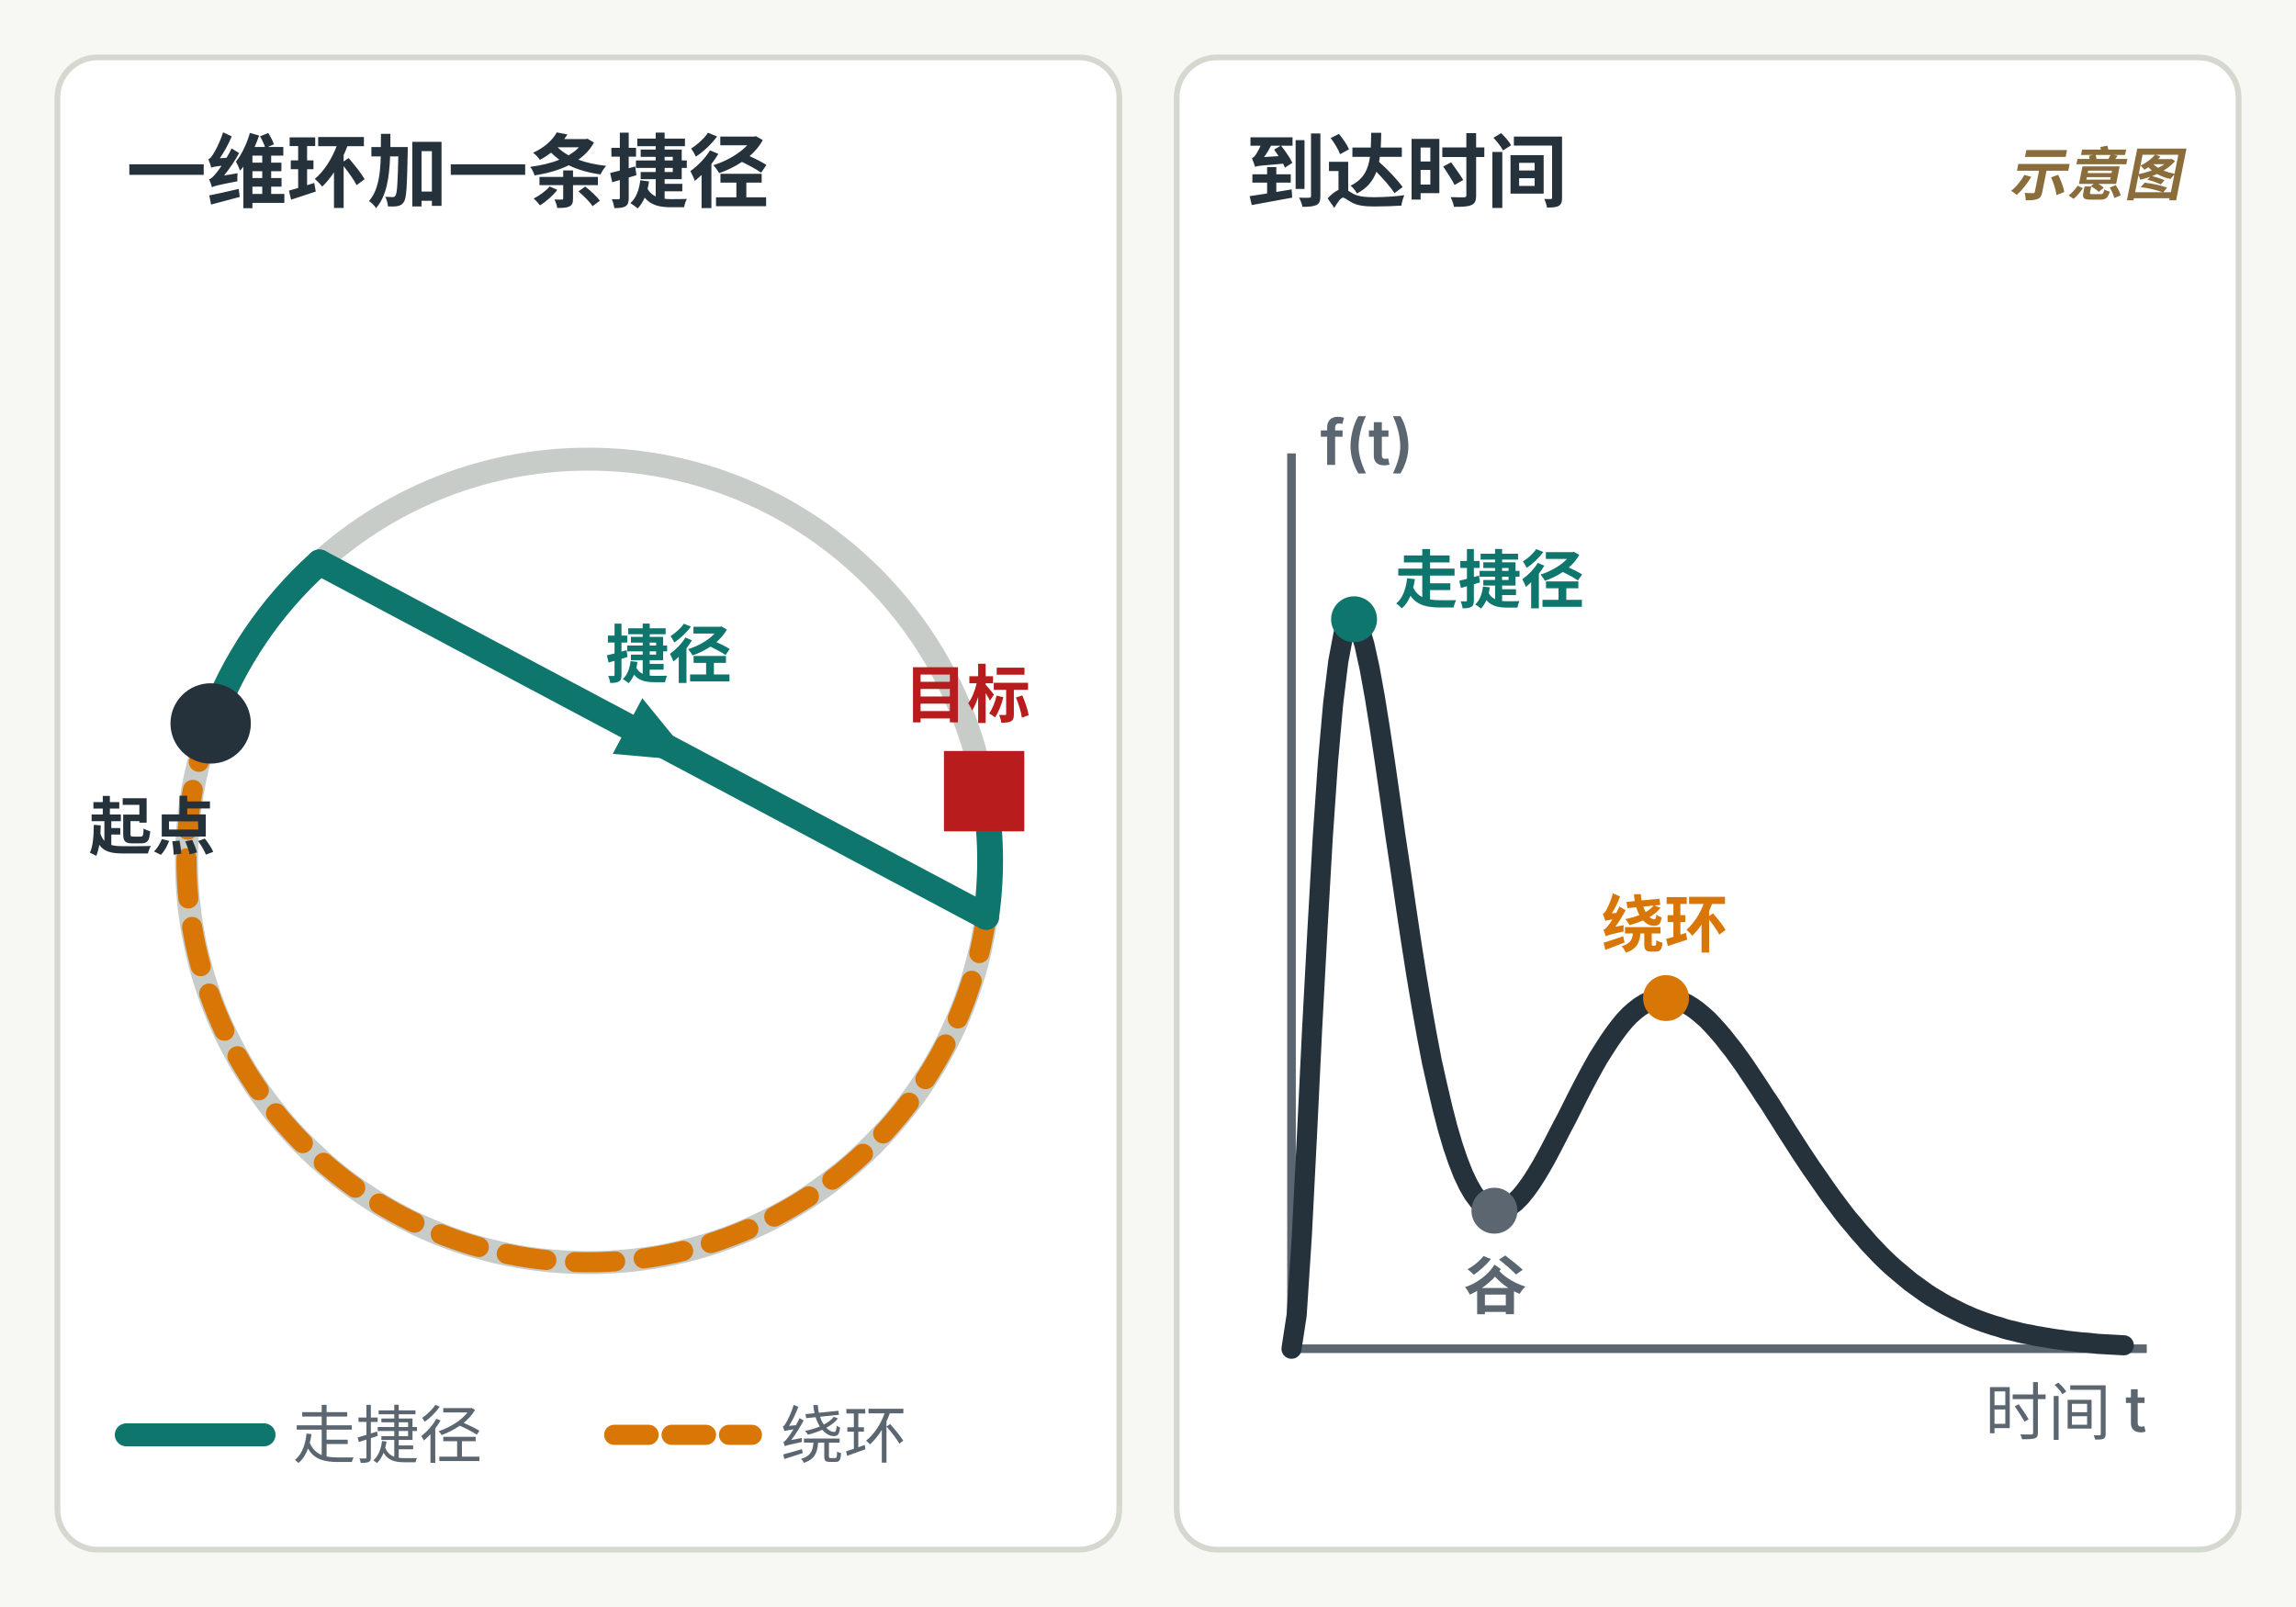
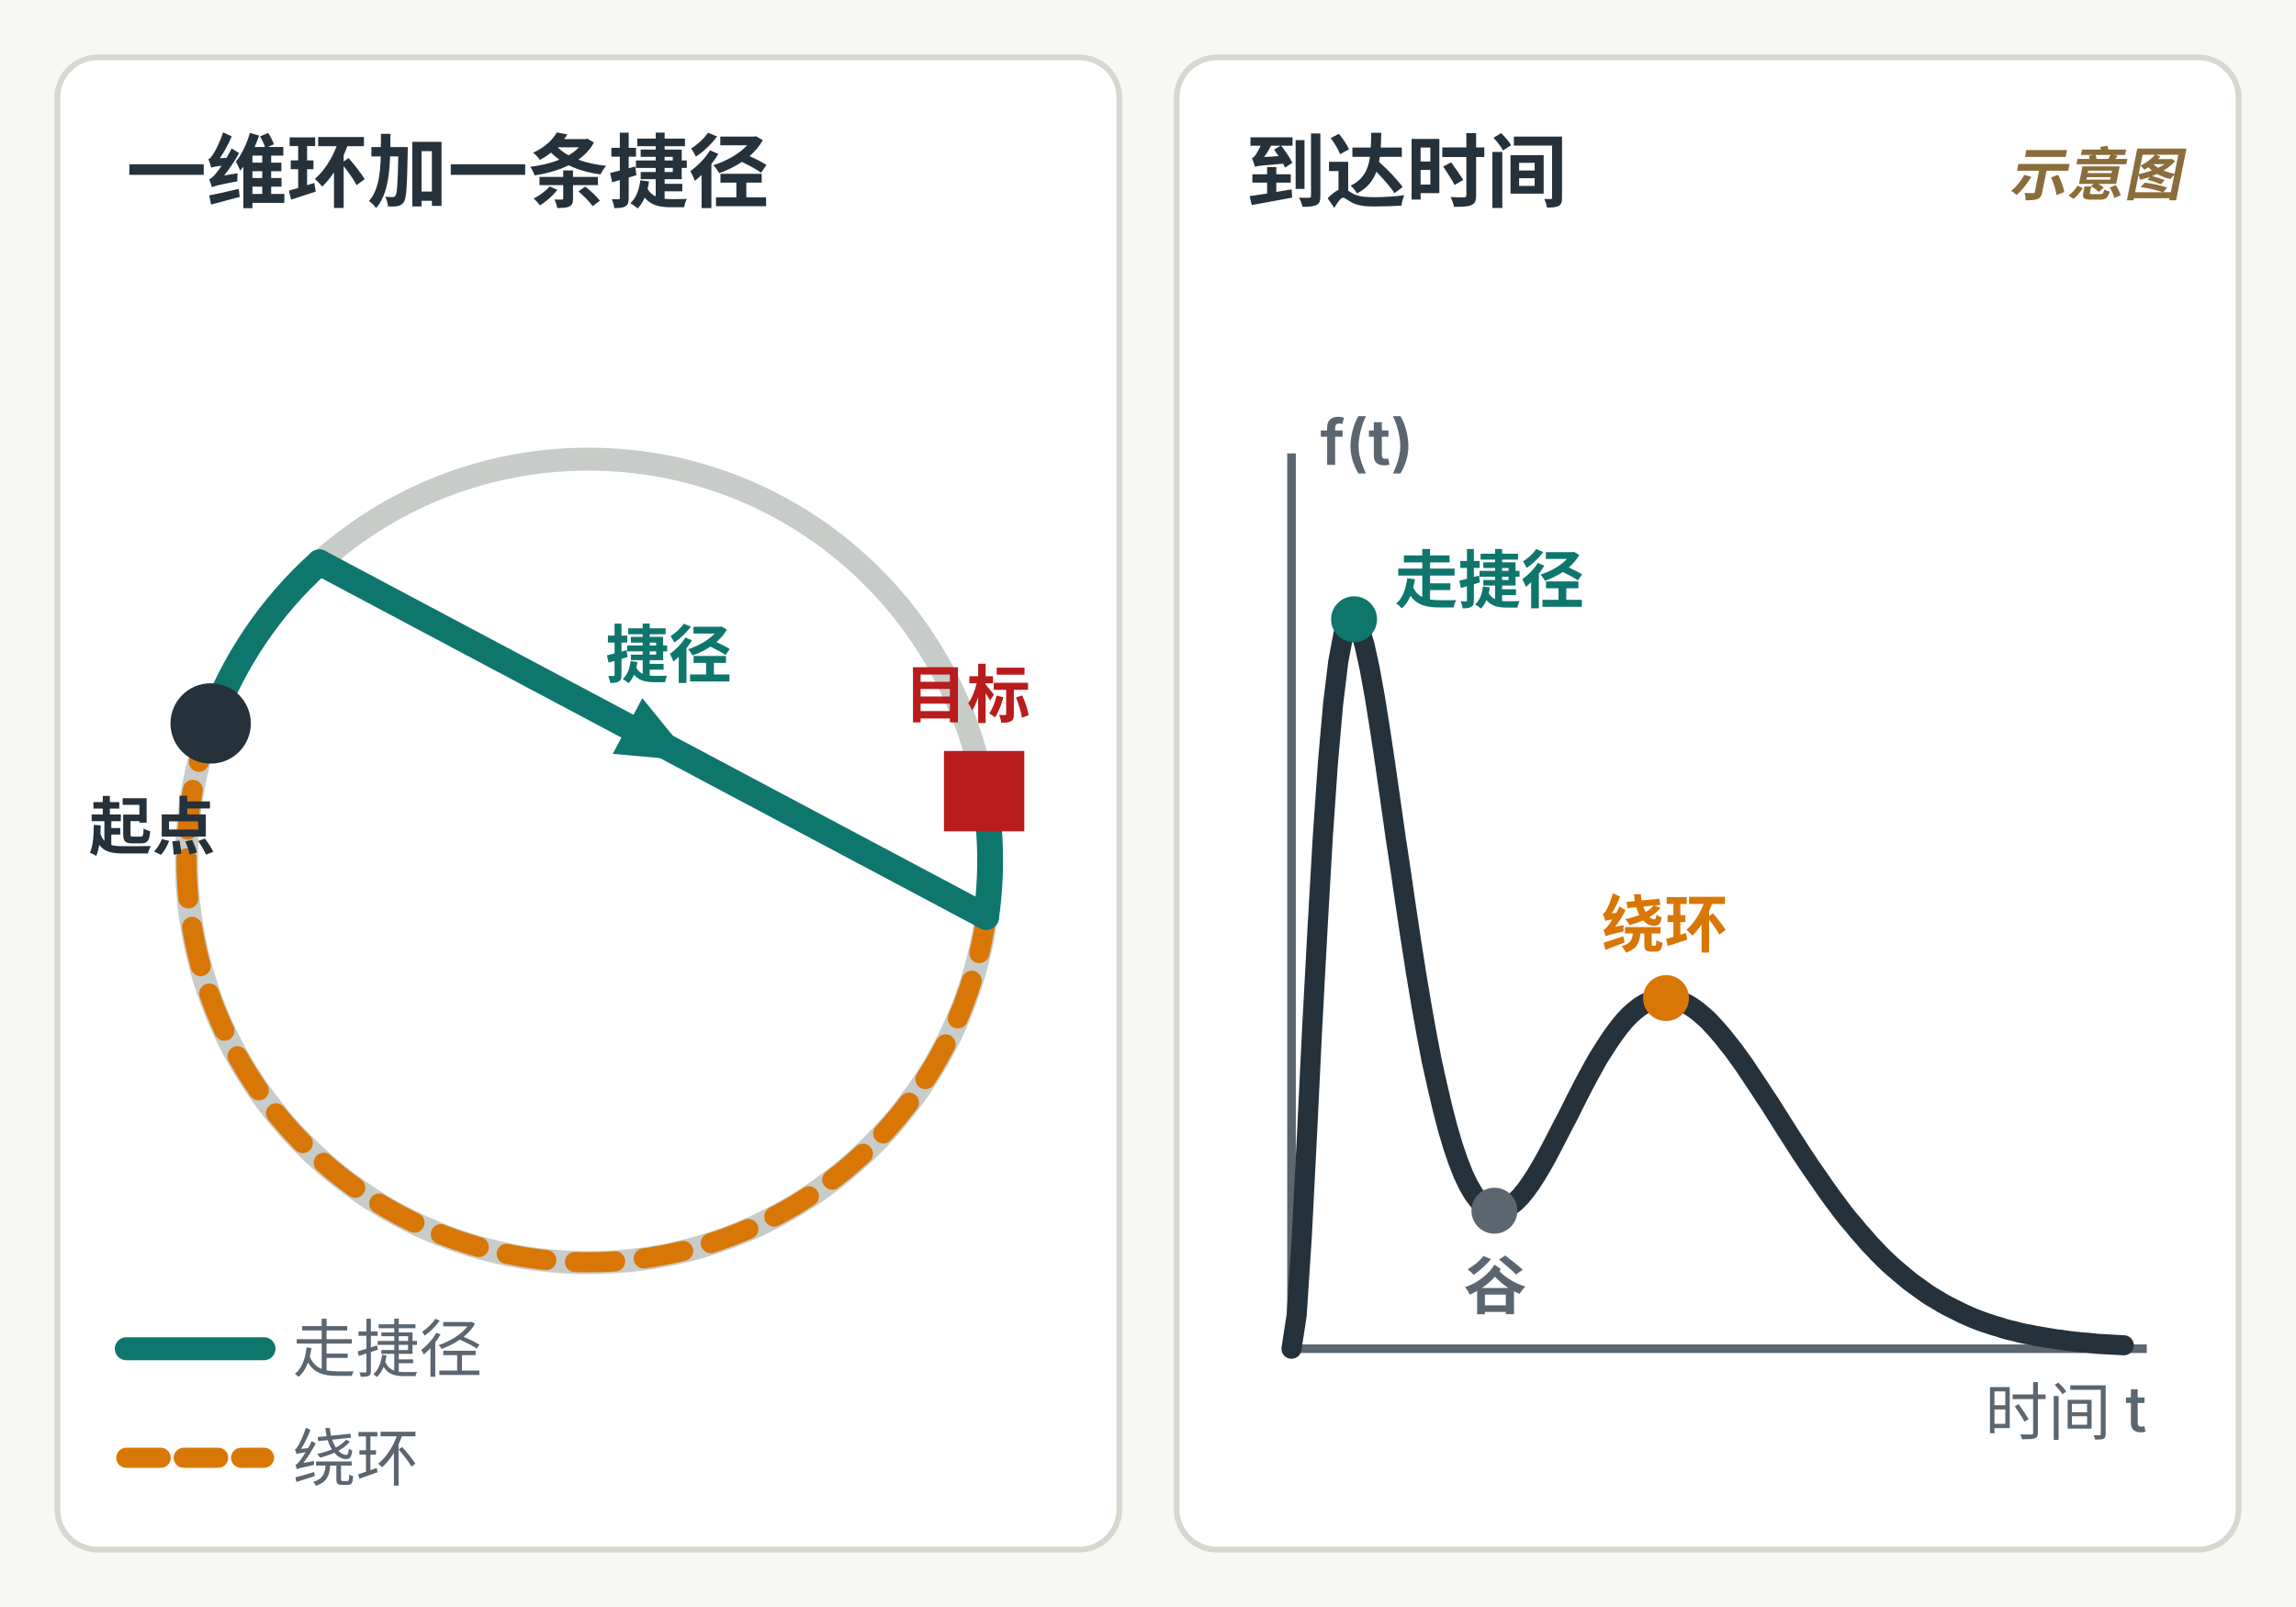
<svg xmlns="http://www.w3.org/2000/svg" width="800" height="560" viewBox="0 0 800 560" fill="none">
  <rect width="800" height="560" fill="#f7f7f3" />
  <rect x="20" y="20" width="370" height="520" rx="14" fill="#ffffff" stroke="#d4d8cf" stroke-width="2" />
  <rect x="410" y="20" width="370" height="520" rx="14" fill="#ffffff" stroke="#d4d8cf" stroke-width="2" />
  <text x="44" y="70" font-family="Inter, 'PingFang SC', 'Hiragino Sans GB', 'Noto Sans CJK SC', 'Microsoft YaHei', Arial, sans-serif" font-size="28" font-weight="700" fill="#25313b" text-anchor="start">一维环加一条捷径</text>
  <circle cx="205" cy="300" r="140" stroke="#c7ccc9" stroke-width="8" />
  <path d="M 73.4 252.1 A 140 140 0 1 0 342.9 275.7" stroke="#d97706" stroke-width="7" stroke-dasharray="14 10" stroke-linecap="round" />
  <path d="M 73.4 252.1 A 140 140 0 0 1 111.3 196.0" stroke="#0f766e" stroke-width="9" stroke-linecap="round" />
  <path d="M 111.3 196.0 L 343.6 319.5" stroke="#0f766e" stroke-width="9" stroke-linecap="round" />
  <path d="M 343.6 319.5 A 140 140 0 0 0 342.9 275.7" stroke="#0f766e" stroke-width="9" stroke-linecap="round" />
  <path d="M 241.6 265.2 L 223.8 243.3 L 213.5 262.7 Z" fill="#0f766e" />
  <circle cx="73.4" cy="252.1" r="14" fill="#25313b" />
  <rect x="328.9" y="261.7" width="28" height="28" fill="#b91c1c" />
  <text x="53" y="296" font-family="Inter, 'PingFang SC', 'Hiragino Sans GB', 'Noto Sans CJK SC', 'Microsoft YaHei', Arial, sans-serif" font-size="22" font-weight="600" fill="#25313b" text-anchor="middle">起点</text>
  <text x="337" y="250" font-family="Inter, 'PingFang SC', 'Hiragino Sans GB', 'Noto Sans CJK SC', 'Microsoft YaHei', Arial, sans-serif" font-size="22" font-weight="600" fill="#b91c1c" text-anchor="middle">目标</text>
  <text x="233" y="236" font-family="Inter, 'PingFang SC', 'Hiragino Sans GB', 'Noto Sans CJK SC', 'Microsoft YaHei', Arial, sans-serif" font-size="22" font-weight="700" fill="#0f766e" text-anchor="middle">捷径</text>
-   <path d="M 44 500 H 92" stroke="#0f766e" stroke-width="8" stroke-linecap="round" />
-   <text x="102" y="508" font-family="Inter, 'PingFang SC', 'Hiragino Sans GB', 'Noto Sans CJK SC', 'Microsoft YaHei', Arial, sans-serif" font-size="22" font-weight="500" fill="#5b6670" text-anchor="start">走捷径</text>
-   <path d="M 214 500 H 262" stroke="#d97706" stroke-width="7" stroke-dasharray="12 8" stroke-linecap="round" />
-   <text x="272" y="508" font-family="Inter, 'PingFang SC', 'Hiragino Sans GB', 'Noto Sans CJK SC', 'Microsoft YaHei', Arial, sans-serif" font-size="22" font-weight="500" fill="#5b6670" text-anchor="start">绕环</text>
+   <path d="M 44 470 H 92" stroke="#0f766e" stroke-width="8" stroke-linecap="round" />
+   <text x="102" y="478" font-family="Inter, 'PingFang SC', 'Hiragino Sans GB', 'Noto Sans CJK SC', 'Microsoft YaHei', Arial, sans-serif" font-size="22" font-weight="500" fill="#5b6670" text-anchor="start">走捷径</text>
+   <path d="M 44 508 H 92" stroke="#d97706" stroke-width="7" stroke-dasharray="12 8" stroke-linecap="round" />
+   <text x="102" y="516" font-family="Inter, 'PingFang SC', 'Hiragino Sans GB', 'Noto Sans CJK SC', 'Microsoft YaHei', Arial, sans-serif" font-size="22" font-weight="500" fill="#5b6670" text-anchor="start">绕环</text>
  <text x="434" y="70" font-family="Inter, 'PingFang SC', 'Hiragino Sans GB', 'Noto Sans CJK SC', 'Microsoft YaHei', Arial, sans-serif" font-size="28" font-weight="700" fill="#25313b" text-anchor="start">到达时间</text>
  <text x="760" y="68" font-family="Inter, 'PingFang SC', 'Hiragino Sans GB', 'Noto Sans CJK SC', 'Microsoft YaHei', Arial, sans-serif" font-size="20" font-weight="600" fill="#8a6d3b" text-anchor="end" font-style="italic">示意图</text>
  <path d="M 450 470 H 748" stroke="#5b6670" stroke-width="3" />
  <path d="M 450 470 V 158" stroke="#5b6670" stroke-width="3" />
  <text x="748" y="500" font-family="Inter, 'PingFang SC', 'Hiragino Sans GB', 'Noto Sans CJK SC', 'Microsoft YaHei', Arial, sans-serif" font-size="22" font-weight="500" fill="#5b6670" text-anchor="end">时间 t</text>
  <text x="460" y="162" font-family="Inter, 'PingFang SC', 'Hiragino Sans GB', 'Noto Sans CJK SC', 'Microsoft YaHei', Arial, sans-serif" font-size="22" font-weight="600" fill="#5b6670" text-anchor="start">f(t)</text>
  <path d="M 450.0 470.0 L 451.8 458.3 L 453.6 430.6 L 455.4 395.4 L 457.2 358.3 L 459.1 323.0 L 460.9 291.7 L 462.7 265.7 L 464.5 245.3 L 466.3 230.5 L 468.1 221.0 L 469.9 216.3 L 471.8 215.8 L 473.6 218.7 L 475.4 224.6 L 477.2 232.8 L 479.0 242.7 L 480.8 253.9 L 482.6 265.9 L 484.4 278.5 L 486.2 291.2 L 488.1 303.8 L 489.9 316.2 L 491.7 328.2 L 493.5 339.7 L 495.3 350.4 L 497.1 360.5 L 498.9 369.9 L 500.8 378.4 L 502.6 386.1 L 504.4 393.1 L 506.2 399.2 L 508.0 404.5 L 509.8 409.1 L 511.6 412.9 L 513.4 416.0 L 515.2 418.4 L 517.1 420.2 L 518.9 421.3 L 520.7 421.9 L 522.5 421.8 L 524.3 421.3 L 526.1 420.3 L 527.9 418.9 L 529.8 417.0 L 531.6 414.8 L 533.4 412.3 L 535.2 409.5 L 537.0 406.5 L 538.8 403.3 L 540.6 399.9 L 542.4 396.4 L 544.2 392.9 L 546.1 389.3 L 547.9 385.7 L 549.7 382.1 L 551.5 378.6 L 553.3 375.2 L 555.1 371.9 L 556.9 368.7 L 558.8 365.7 L 560.6 362.9 L 562.4 360.3 L 564.2 357.9 L 566.0 355.7 L 567.8 353.8 L 569.6 352.2 L 571.4 350.8 L 573.2 349.7 L 575.1 348.8 L 576.9 348.2 L 578.7 347.8 L 580.5 347.8 L 582.3 347.9 L 584.1 348.3 L 585.9 349.0 L 587.8 349.9 L 589.6 351.0 L 591.4 352.3 L 593.2 353.8 L 595.0 355.4 L 596.8 357.3 L 598.6 359.3 L 600.4 361.4 L 602.2 363.7 L 604.1 366.1 L 605.9 368.6 L 607.7 371.1 L 609.5 373.8 L 611.3 376.5 L 613.1 379.2 L 614.9 382.0 L 616.8 384.8 L 618.6 387.7 L 620.4 390.5 L 622.2 393.4 L 624.0 396.2 L 625.8 399.0 L 627.6 401.8 L 629.4 404.5 L 631.2 407.2 L 633.1 409.9 L 634.9 412.5 L 636.7 415.1 L 638.5 417.6 L 640.3 420.0 L 642.1 422.4 L 643.9 424.7 L 645.8 426.9 L 647.6 429.1 L 649.4 431.1 L 651.2 433.2 L 653.0 435.1 L 654.8 437.0 L 656.6 438.8 L 658.4 440.5 L 660.2 442.1 L 662.1 443.7 L 663.9 445.2 L 665.7 446.7 L 667.5 448.0 L 669.3 449.3 L 671.1 450.6 L 672.9 451.8 L 674.8 452.9 L 676.6 454.0 L 678.4 455.0 L 680.2 455.9 L 682.0 456.8 L 683.8 457.7 L 685.6 458.5 L 687.4 459.3 L 689.2 460.0 L 691.1 460.7 L 692.9 461.3 L 694.7 461.9 L 696.5 462.4 L 698.3 463.0 L 700.1 463.5 L 701.9 463.9 L 703.8 464.4 L 705.6 464.8 L 707.4 465.1 L 709.2 465.5 L 711.0 465.8 L 712.8 466.1 L 714.6 466.4 L 716.4 466.7 L 718.2 466.9 L 720.1 467.2 L 721.9 467.4 L 723.7 467.6 L 725.5 467.8 L 727.3 467.9 L 729.1 468.1 L 730.9 468.3 L 732.8 468.4 L 734.6 468.5 L 736.4 468.6 L 738.2 468.7 L 740.0 468.8" stroke="#25313b" stroke-width="7" stroke-linecap="round" stroke-linejoin="round" fill="none" opacity="1.0" />
  <circle cx="471.8" cy="215.8" r="8" fill="#0f766e" />
  <circle cx="520.7" cy="421.9" r="8" fill="#5b6670" />
  <circle cx="580.5" cy="347.8" r="8" fill="#d97706" />
  <text x="486" y="210" font-family="Inter, 'PingFang SC', 'Hiragino Sans GB', 'Noto Sans CJK SC', 'Microsoft YaHei', Arial, sans-serif" font-size="22" font-weight="700" fill="#0f766e" text-anchor="start">走捷径</text>
  <text x="521" y="456" font-family="Inter, 'PingFang SC', 'Hiragino Sans GB', 'Noto Sans CJK SC', 'Microsoft YaHei', Arial, sans-serif" font-size="22" font-weight="600" fill="#5b6670" text-anchor="middle">谷</text>
  <text x="580" y="330" font-family="Inter, 'PingFang SC', 'Hiragino Sans GB', 'Noto Sans CJK SC', 'Microsoft YaHei', Arial, sans-serif" font-size="22" font-weight="700" fill="#d97706" text-anchor="middle">绕环</text>
</svg>
